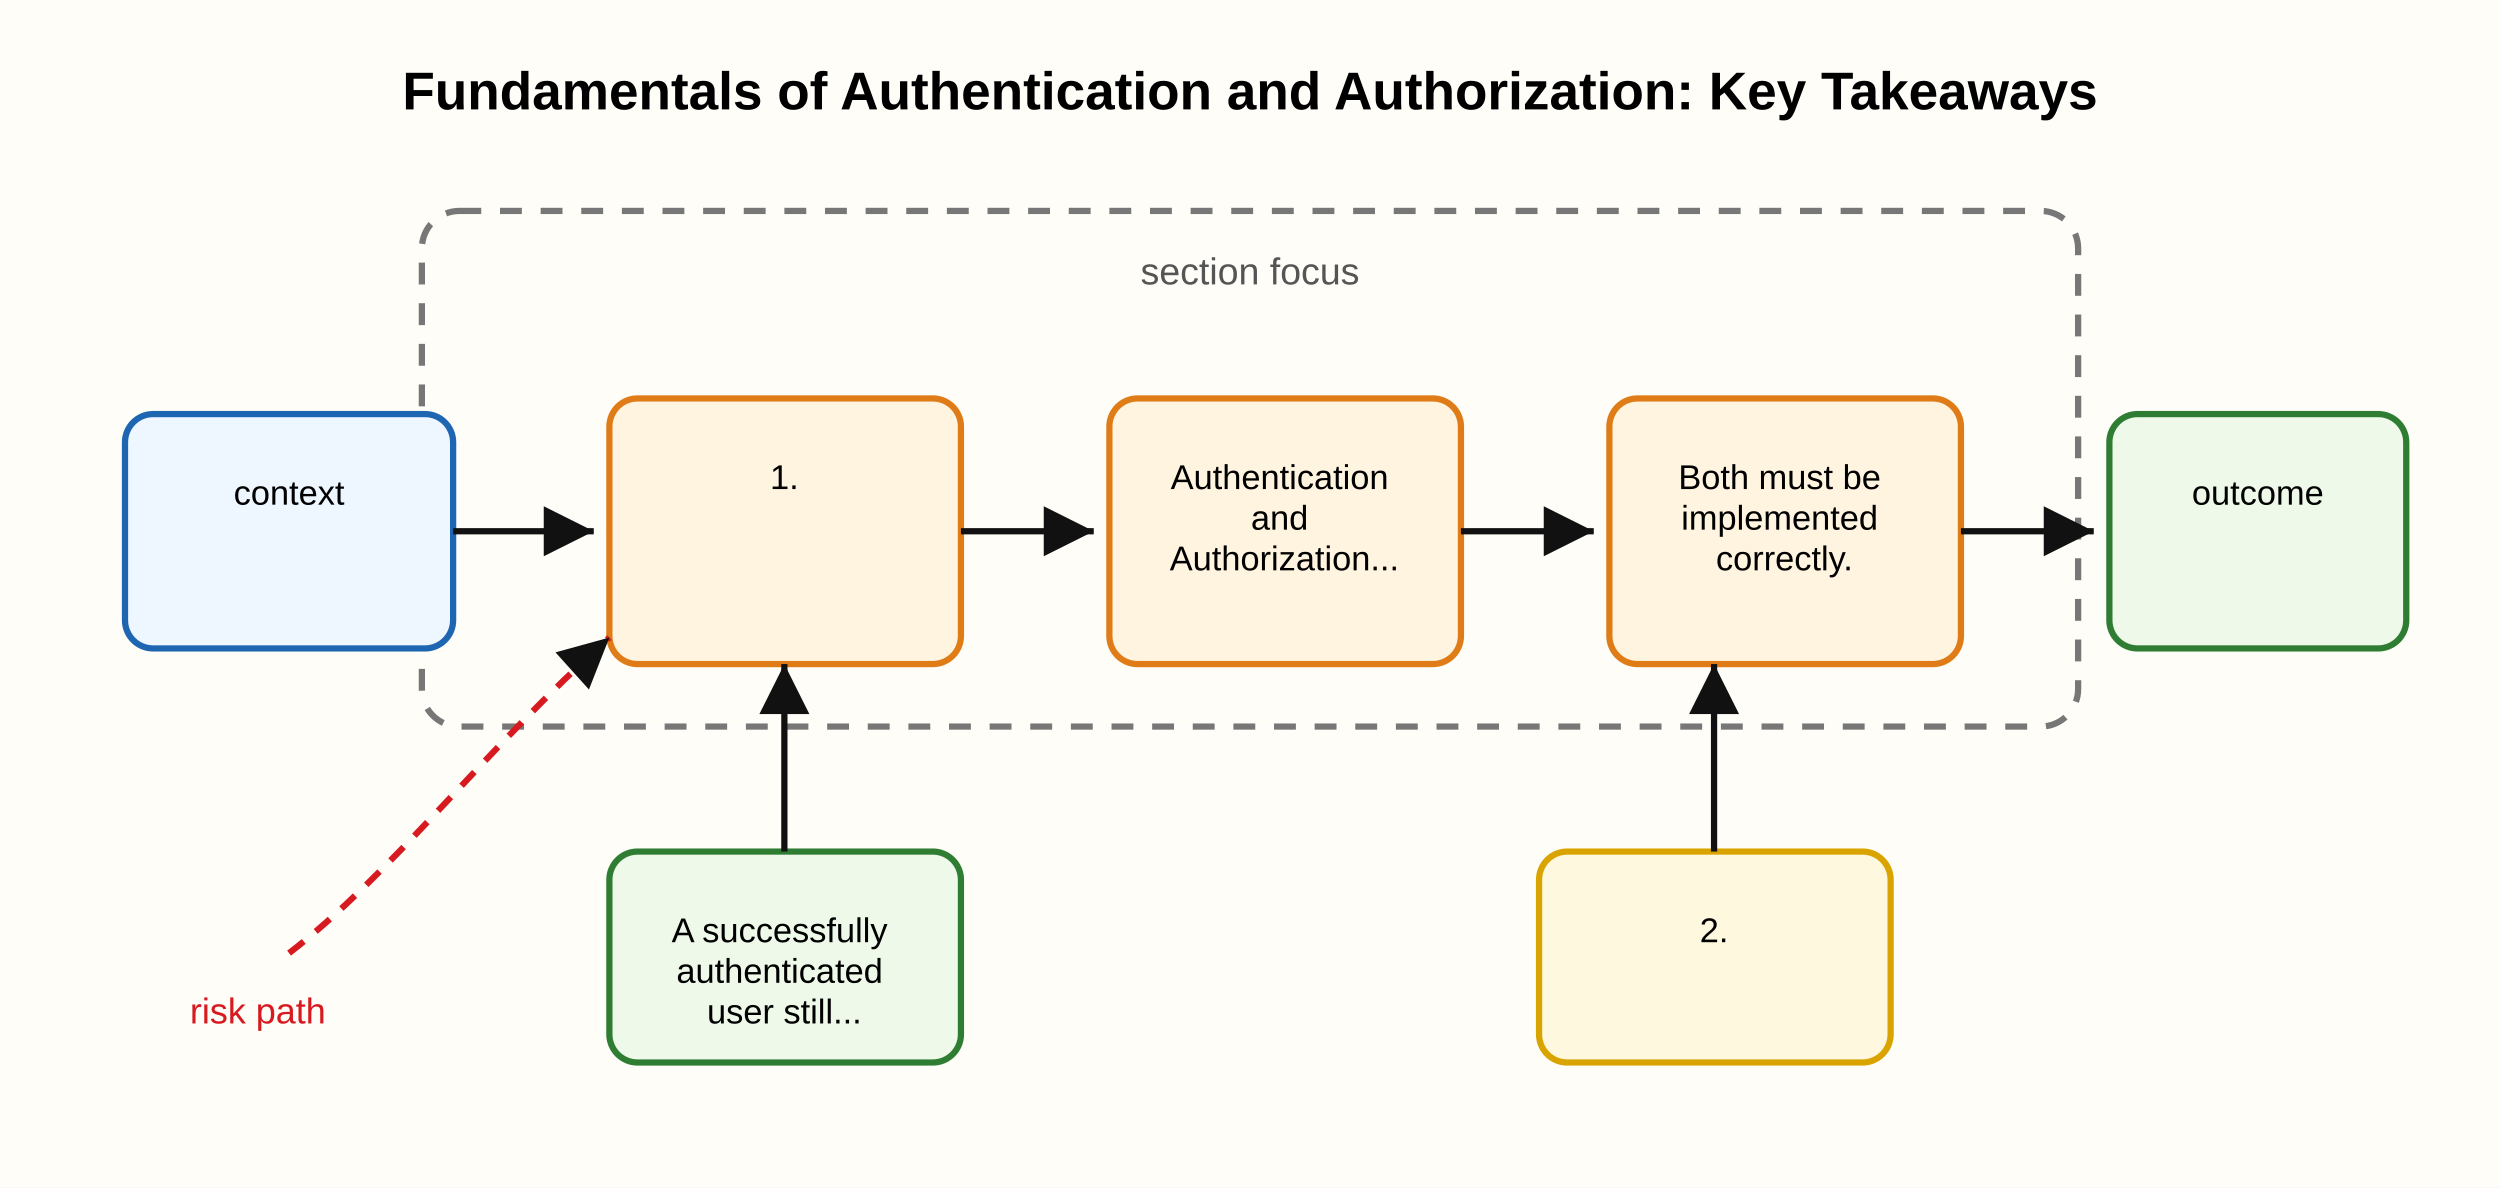
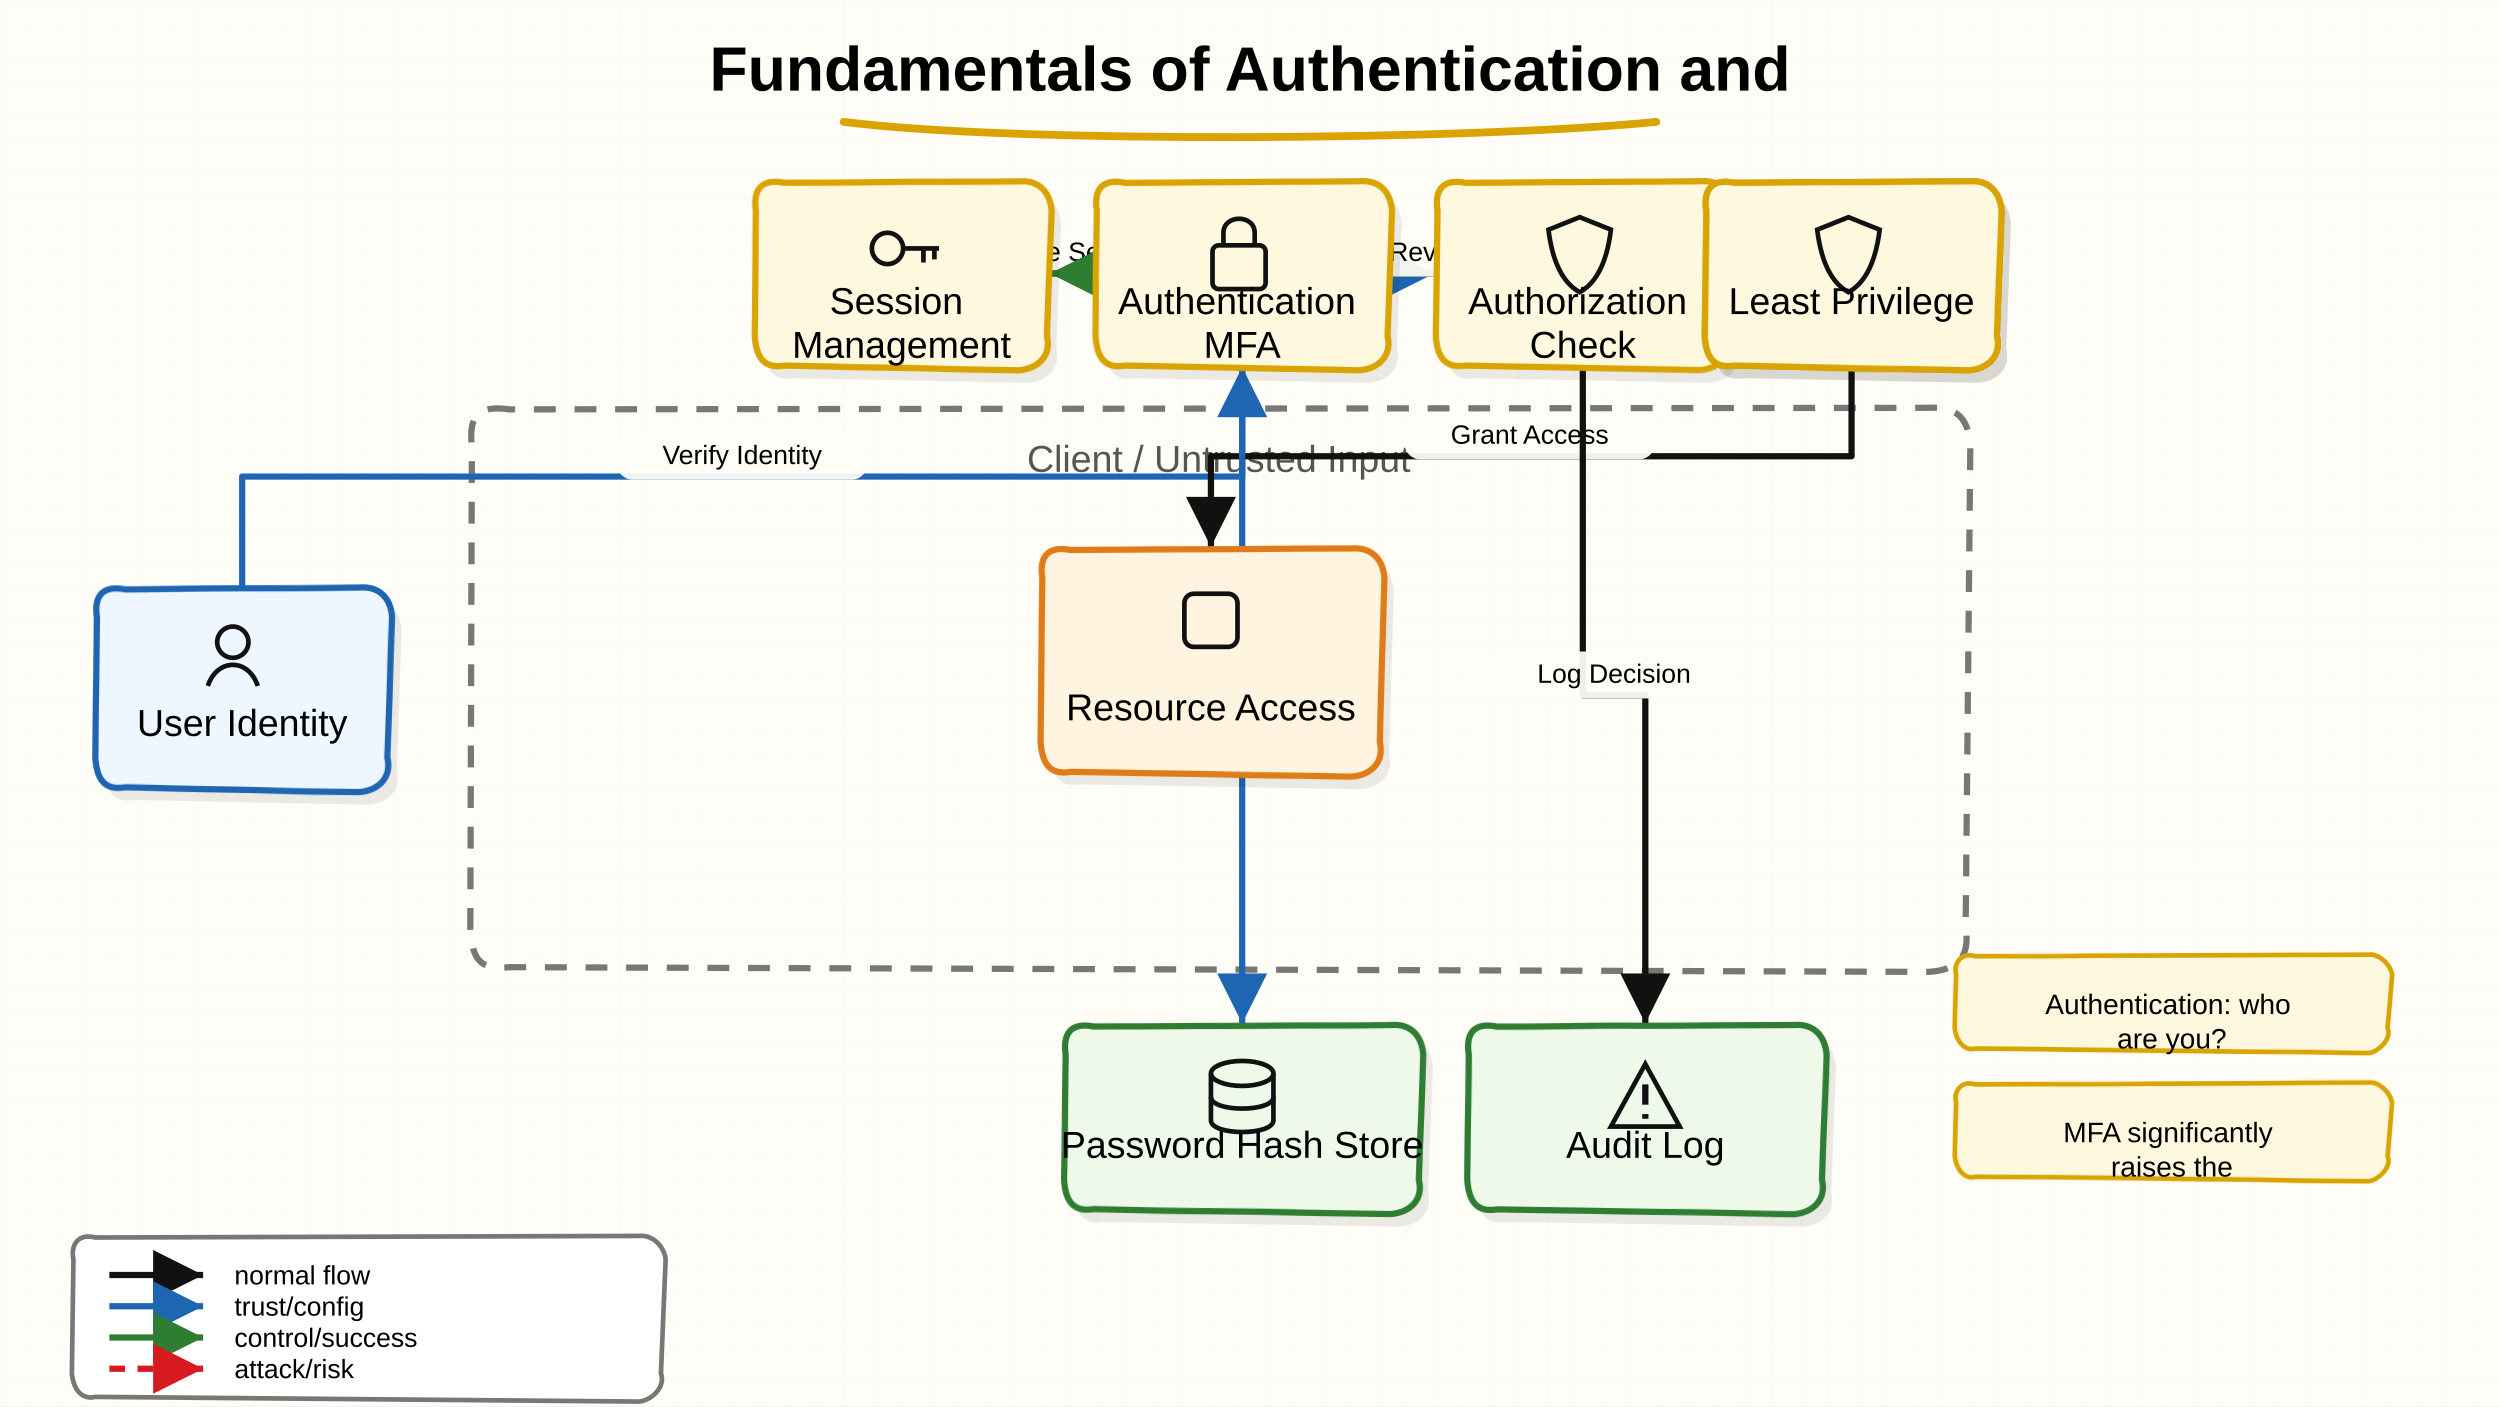
- <svg xmlns="http://www.w3.org/2000/svg" width="1600" height="760" viewBox="0 0 1600 760">
+ <svg xmlns="http://www.w3.org/2000/svg" width="1600" height="900" viewBox="0 0 1600 900">
  <defs>
-     <marker id="arrow" markerWidth="12" markerHeight="12" refX="10" refY="6" orient="auto" markerUnits="strokeWidth">
+     <pattern id="paper" width="18" height="18" patternUnits="userSpaceOnUse">
+       <path d="M 18 0 L 0 0 0 18" fill="none" stroke="#f2ead8" stroke-width="0.8" opacity="0.25" />
+     </pattern>
+     <filter id="roughen">
+       <feTurbulence type="fractalNoise" baseFrequency="0.018" numOctaves="1" result="noise" />
+       <feDisplacementMap in="SourceGraphic" in2="noise" scale="0.85" />
+     </filter>
+     <marker id="arrow-normal" markerWidth="12" markerHeight="12" refX="10" refY="6" orient="auto" markerUnits="strokeWidth">
      <path d="M2,2 L10,6 L2,10 z" fill="#111111" />
    </marker>
+     <marker id="arrow-trust" markerWidth="12" markerHeight="12" refX="10" refY="6" orient="auto" markerUnits="strokeWidth">
+       <path d="M2,2 L10,6 L2,10 z" fill="#1e66b1" />
+     </marker>
+     <marker id="arrow-control" markerWidth="12" markerHeight="12" refX="10" refY="6" orient="auto" markerUnits="strokeWidth">
+       <path d="M2,2 L10,6 L2,10 z" fill="#2e7d32" />
+     </marker>
+     <marker id="arrow-risk" markerWidth="12" markerHeight="12" refX="10" refY="6" orient="auto" markerUnits="strokeWidth">
+       <path d="M2,2 L10,6 L2,10 z" fill="#d71920" />
+     </marker>
  </defs>
-   <rect width="1600" height="760" fill="#fffdf7" />
-   <text x="800" y="70" text-anchor="middle" font-size="34" font-family="Comic Sans MS, Segoe Print, Arial" font-weight="700">Fundamentals of Authentication and Authorization: Key Takeaways</text>
-   <rect x="270" y="135" width="1060" height="330" rx="24" fill="none" stroke="#777777" stroke-width="4" stroke-dasharray="14 12" />
-   <text x="800" y="182" text-anchor="middle" font-size="24" fill="#555555" font-family="Comic Sans MS, Segoe Print, Arial">section focus</text>
-   <rect x="80" y="265" width="210" height="150" rx="18" fill="#eef6ff" stroke="#1e66b1" stroke-width="4" />
-   <text x="185" y="323" text-anchor="middle" font-size="22" font-family="Comic Sans MS, Segoe Print, Arial">
-     <tspan x="185" dy="0">context</tspan>
+   <rect width="1600" height="900" fill="#fffdf7" />
+   <rect width="1600" height="900" fill="url(#paper)" />
+   <text x="800" y="58" text-anchor="middle" font-size="40" font-family="Comic Sans MS, Segoe Print, Arial" font-weight="700">Fundamentals of Authentication and</text>
+   <path d="M540 78 C650 92, 940 90, 1060 78" fill="none" stroke="#d9a300" stroke-width="5" stroke-linecap="round" />
+   <path d="M326,262 C305,259 300,267 302,286 L301,594 C302,615 308,621 326,619 L1234,622 C1253,621 1261,612 1258,594 L1261,286 C1260,267 1252,260 1234,261 Z" fill="none" stroke="#777777" stroke-width="4" stroke-dasharray="14 12" />
+   <text x="780" y="302" text-anchor="middle" font-size="24" fill="#555555" font-family="Comic Sans MS, Segoe Print, Arial">Client / Untrusted Input</text>
+   <path d="M155,375 L155,305 L795,305 L795,235" fill="none" stroke="#1e66b1" stroke-width="4" marker-end="url(#arrow-trust)" stroke-linecap="round" stroke-linejoin="round" />
+   <rect x="395" y="277" width="160" height="30" rx="10" fill="#fffdf7" opacity="0.94" />
+   <text x="475" y="297" text-anchor="middle" font-size="17" font-family="Comic Sans MS, Segoe Print, Arial">
+     <tspan x="475" dy="0">Verify Identity</tspan>
  </text>
-   <line x1="290" y1="340" x2="380" y2="340" stroke="#111111" stroke-width="4" marker-end="url(#arrow)" />
-   <rect x="390" y="255" width="225" height="170" rx="18" fill="#fff4df" stroke="#df7c18" stroke-width="4" />
-   <text x="502" y="313" text-anchor="middle" font-size="22" font-family="Comic Sans MS, Segoe Print, Arial">
-     <tspan x="502" dy="0">1.</tspan>
+   <path d="M700,175 L686,175 L686,175 L672,175" fill="none" stroke="#2e7d32" stroke-width="4" marker-end="url(#arrow-control)" stroke-linecap="round" stroke-linejoin="round" />
+   <rect x="606" y="147" width="160" height="30" rx="10" fill="#fffdf7" opacity="0.94" />
+   <text x="686" y="167" text-anchor="middle" font-size="17" font-family="Comic Sans MS, Segoe Print, Arial">
+     <tspan x="686" dy="0">Create Session</tspan>
  </text>
-   <line x1="615" y1="340" x2="700" y2="340" stroke="#111111" stroke-width="4" marker-end="url(#arrow)" />
-   <rect x="710" y="255" width="225" height="170" rx="18" fill="#fff4df" stroke="#df7c18" stroke-width="4" />
-   <text x="822" y="313" text-anchor="middle" font-size="22" font-family="Comic Sans MS, Segoe Print, Arial">
-     <tspan x="822" dy="0">Authentication</tspan>
-     <tspan x="822" dy="26">and</tspan>
-     <tspan x="822" dy="26">Authorization...</tspan>
+   <path d="M672,175 L795,175 L795,175 L918,175" fill="none" stroke="#1e66b1" stroke-width="4" marker-end="url(#arrow-trust)" stroke-linecap="round" stroke-linejoin="round" />
+   <rect x="715" y="147" width="160" height="30" rx="10" fill="#fffdf7" opacity="0.94" />
+   <text x="795" y="167" text-anchor="middle" font-size="17" font-family="Comic Sans MS, Segoe Print, Arial">
+     <tspan x="795" dy="0">Validate Token</tspan>
  </text>
-   <line x1="935" y1="340" x2="1020" y2="340" stroke="#111111" stroke-width="4" marker-end="url(#arrow)" />
-   <rect x="1030" y="255" width="225" height="170" rx="18" fill="#fff4df" stroke="#df7c18" stroke-width="4" />
-   <text x="1142" y="313" text-anchor="middle" font-size="22" font-family="Comic Sans MS, Segoe Print, Arial">
-     <tspan x="1142" dy="0">Both must be</tspan>
-     <tspan x="1142" dy="26">implemented</tspan>
-     <tspan x="1142" dy="26">correctly.</tspan>
+   <path d="M1108,175 L1099,175 L1099,175 L1090,175" fill="none" stroke="#2e7d32" stroke-width="4" marker-end="url(#arrow-control)" stroke-linecap="round" stroke-linejoin="round" />
+   <rect x="1019" y="147" width="160" height="30" rx="10" fill="#fffdf7" opacity="0.94" />
+   <text x="1099" y="167" text-anchor="middle" font-size="17" font-family="Comic Sans MS, Segoe Print, Arial">
+     <tspan x="1099" dy="0">Check</tspan>
+     <tspan x="1099" dy="21">Permissions</tspan>
  </text>
-   <line x1="1255" y1="340" x2="1340" y2="340" stroke="#111111" stroke-width="4" marker-end="url(#arrow)" />
-   <rect x="1350" y="265" width="190" height="150" rx="18" fill="#eef9ea" stroke="#2e7d32" stroke-width="4" />
-   <text x="1445" y="323" text-anchor="middle" font-size="22" font-family="Comic Sans MS, Segoe Print, Arial">
-     <tspan x="1445" dy="0">outcome</tspan>
+   <path d="M1185,235 L1185,292 L775,292 L775,350" fill="none" stroke="#111111" stroke-width="4" marker-end="url(#arrow-normal)" stroke-linecap="round" stroke-linejoin="round" />
+   <rect x="899" y="264" width="160" height="30" rx="10" fill="#fffdf7" opacity="0.94" />
+   <text x="979" y="284" text-anchor="middle" font-size="17" font-family="Comic Sans MS, Segoe Print, Arial">
+     <tspan x="979" dy="0">Grant Access</tspan>
  </text>
-   <rect x="390" y="545" width="225" height="135" rx="18" fill="#eef9ea" stroke="#2e7d32" stroke-width="4" />
-   <text x="502" y="603" text-anchor="middle" font-size="22" font-family="Comic Sans MS, Segoe Print, Arial">
-     <tspan x="502" dy="0">A successfully</tspan>
-     <tspan x="502" dy="26">authenticated</tspan>
-     <tspan x="502" dy="26">user still...</tspan>
+   <path d="M795,235 L795,445 L795,445 L795,655" fill="none" stroke="#1e66b1" stroke-width="4" marker-end="url(#arrow-trust)" stroke-linecap="round" stroke-linejoin="round" />
+   <rect x="715" y="417" width="160" height="30" rx="10" fill="#fffdf7" opacity="0.94" />
+   <text x="795" y="437" text-anchor="middle" font-size="17" font-family="Comic Sans MS, Segoe Print, Arial">
+     <tspan x="795" dy="0">Verify Hash</tspan>
  </text>
-   <line x1="502" y1="545" x2="502" y2="425" stroke="#111111" stroke-width="4" marker-end="url(#arrow)" />
-   <rect x="985" y="545" width="225" height="135" rx="18" fill="#fef8df" stroke="#d9a300" stroke-width="4" />
-   <text x="1097" y="603" text-anchor="middle" font-size="22" font-family="Comic Sans MS, Segoe Print, Arial">
-     <tspan x="1097" dy="0">2.</tspan>
+   <path d="M1013,235 L1013,445 L1053,445 L1053,655" fill="none" stroke="#111111" stroke-width="4" marker-end="url(#arrow-normal)" stroke-linecap="round" stroke-linejoin="round" />
+   <rect x="953" y="417" width="160" height="30" rx="10" fill="#fffdf7" opacity="0.94" />
+   <text x="1033" y="437" text-anchor="middle" font-size="17" font-family="Comic Sans MS, Segoe Print, Arial">
+     <tspan x="1033" dy="0">Log Decision</tspan>
  </text>
-   <line x1="1097" y1="545" x2="1097" y2="425" stroke="#111111" stroke-width="4" marker-end="url(#arrow)" />
-   <path d="M185 610 C250 560, 310 480, 390 408" fill="none" stroke="#d71920" stroke-width="4" stroke-dasharray="12 10" marker-end="url(#arrow)" />
-   <text x="165" y="655" text-anchor="middle" font-size="23" fill="#d71920" font-family="Comic Sans MS, Segoe Print, Arial">risk path</text>
+   <path d="M1090,175 L881,175 L881,175 L672,175" fill="none" stroke="#2e7d32" stroke-width="4" marker-end="url(#arrow-control)" stroke-linecap="round" stroke-linejoin="round" />
+   <rect x="801" y="147" width="160" height="30" rx="10" fill="#fffdf7" opacity="0.94" />
+   <text x="881" y="167" text-anchor="middle" font-size="17" font-family="Comic Sans MS, Segoe Print, Arial">
+     <tspan x="881" dy="0">Refresh / Revoke</tspan>
+   </text>
+   <path d="M86,385 C71,382 66,390 68,403 L67,493 C68,508 74,514 86,512 L236,515 C249,514 257,505 254,493 L257,403 C256,390 248,383 236,384 Z" fill="#000000" opacity="0.08" />
+   <path d="M80,377 C65,374 60,382 62,395 L61,485 C62,500 68,506 80,504 L230,507 C243,506 251,497 248,485 L251,395 C250,382 242,375 230,376 Z" fill="#eef6ff" stroke="#1e66b1" stroke-width="4" filter="url(#roughen)" />
+   <circle cx="149" cy="411" r="10" fill="none" stroke="#111111" stroke-width="3" />
+   <path d="M133,439 C139,421 159,421 165,439" fill="none" stroke="#111111" stroke-width="3" />
+   <text x="155" y="471" text-anchor="middle" font-size="24" font-family="Comic Sans MS, Segoe Print, Arial">
+     <tspan x="155" dy="0">User Identity</tspan>
+   </text>
+   <path d="M726,125 C711,122 706,130 708,143 L707,223 C708,238 714,244 726,242 L876,245 C889,244 897,235 894,223 L897,143 C896,130 888,123 876,124 Z" fill="#000000" opacity="0.08" />
+   <path d="M720,117 C705,114 700,122 702,135 L701,215 C702,230 708,236 720,234 L870,237 C883,236 891,227 888,215 L891,135 C890,122 882,115 870,116 Z" fill="#fef8df" stroke="#d9a300" stroke-width="4" filter="url(#roughen)" />
+   <rect x="776" y="157" width="34" height="28" rx="4" fill="none" stroke="#111111" stroke-width="3" />
+   <path d="M783,157 v-8 C783,137 803,137 803,149 v8" fill="none" stroke="#111111" stroke-width="3" />
+   <text x="795" y="201" text-anchor="middle" font-size="24" font-family="Comic Sans MS, Segoe Print, Arial">
+     <tspan x="795" dy="0">Authentication</tspan>
+     <tspan x="795" dy="28">MFA</tspan>
+   </text>
+   <path d="M944,125 C929,122 924,130 926,143 L925,223 C926,238 932,244 944,242 L1094,245 C1107,244 1115,235 1112,223 L1115,143 C1114,130 1106,123 1094,124 Z" fill="#000000" opacity="0.08" />
+   <path d="M938,117 C923,114 918,122 920,135 L919,215 C920,230 926,236 938,234 L1088,237 C1101,236 1109,227 1106,215 L1109,135 C1108,122 1100,115 1088,116 Z" fill="#fef8df" stroke="#d9a300" stroke-width="4" filter="url(#roughen)" />
+   <path d="M1011,139 L1031,147 C1028,171 1020,182 1011,187 C1002,182 994,171 991,147 Z" fill="none" stroke="#111111" stroke-width="3" />
+   <text x="1013" y="201" text-anchor="middle" font-size="24" font-family="Comic Sans MS, Segoe Print, Arial">
+     <tspan x="1013" dy="0">Authorization</tspan>
+     <tspan x="1013" dy="28">Check</tspan>
+   </text>
+   <path d="M508,125 C493,122 488,130 490,143 L489,223 C490,238 496,244 508,242 L658,245 C671,244 679,235 676,223 L679,143 C678,130 670,123 658,124 Z" fill="#000000" opacity="0.08" />
+   <path d="M502,117 C487,114 482,122 484,135 L483,215 C484,230 490,236 502,234 L652,237 C665,236 673,227 670,215 L673,135 C672,122 664,115 652,116 Z" fill="#fef8df" stroke="#d9a300" stroke-width="4" filter="url(#roughen)" />
+   <circle cx="568" cy="159" r="10" fill="none" stroke="#111111" stroke-width="3" />
+   <path d="M578,159 H601 M591,159 v9 M598,159 v7" stroke="#111111" stroke-width="3" />
+   <text x="577" y="201" text-anchor="middle" font-size="24" font-family="Comic Sans MS, Segoe Print, Arial">
+     <tspan x="577" dy="0">Session</tspan>
+     <tspan x="577" dy="28">Management</tspan>
+   </text>
+   <path d="M691,360 C676,357 671,365 673,378 L672,483 C673,498 679,504 691,502 L871,505 C884,504 892,495 889,483 L892,378 C891,365 883,358 871,359 Z" fill="#000000" opacity="0.08" />
+   <path d="M685,352 C670,349 665,357 667,370 L666,475 C667,490 673,496 685,494 L865,497 C878,496 886,487 883,475 L886,370 C885,357 877,350 865,351 Z" fill="#fff4df" stroke="#df7c18" stroke-width="4" filter="url(#roughen)" />
+   <rect x="758" y="380" width="34" height="34" rx="6" fill="none" stroke="#111111" stroke-width="3" />
+   <text x="775" y="461" text-anchor="middle" font-size="24" font-family="Comic Sans MS, Segoe Print, Arial">
+     <tspan x="775" dy="0">Resource Access</tspan>
+   </text>
+   <path d="M706,665 C691,662 686,670 688,683 L687,763 C688,778 694,784 706,782 L896,785 C909,784 917,775 914,763 L917,683 C916,670 908,663 896,664 Z" fill="#000000" opacity="0.08" />
+   <path d="M700,657 C685,654 680,662 682,675 L681,755 C682,770 688,776 700,774 L890,777 C903,776 911,767 908,755 L911,675 C910,662 902,655 890,656 Z" fill="#eef9ea" stroke="#2e7d32" stroke-width="4" filter="url(#roughen)" />
+   <ellipse cx="795" cy="687" rx="20" ry="8" fill="none" stroke="#111111" stroke-width="3" />
+   <path d="M775,687 v30 C775,727 815,727 815,717 v-30" fill="none" stroke="#111111" stroke-width="3" />
+   <path d="M775,702 C775,712 815,712 815,702" fill="none" stroke="#111111" stroke-width="3" />
+   <text x="795" y="741" text-anchor="middle" font-size="24" font-family="Comic Sans MS, Segoe Print, Arial">
+     <tspan x="795" dy="0">Password Hash Store</tspan>
+   </text>
+   <path d="M964,665 C949,662 944,670 946,683 L945,763 C946,778 952,784 964,782 L1154,785 C1167,784 1175,775 1172,763 L1175,683 C1174,670 1166,663 1154,664 Z" fill="#000000" opacity="0.08" />
+   <path d="M958,657 C943,654 938,662 940,675 L939,755 C940,770 946,776 958,774 L1148,777 C1161,776 1169,767 1166,755 L1169,675 C1168,662 1160,655 1148,656 Z" fill="#eef9ea" stroke="#2e7d32" stroke-width="4" filter="url(#roughen)" />
+   <path d="M1053,681 L1075,721 H1031 Z" fill="none" stroke="#111111" stroke-width="3" />
+   <path d="M1053,694 v13 M1053,713 v3" stroke="#111111" stroke-width="4" />
+   <text x="1053" y="741" text-anchor="middle" font-size="24" font-family="Comic Sans MS, Segoe Print, Arial">
+     <tspan x="1053" dy="0">Audit Log</tspan>
+   </text>
+   <path d="M1116,125 C1101,122 1096,130 1098,143 L1097,223 C1098,238 1104,244 1116,242 L1266,245 C1279,244 1287,235 1284,223 L1287,143 C1286,130 1278,123 1266,124 Z" fill="#000000" opacity="0.08" />
+   <path d="M1110,117 C1095,114 1090,122 1092,135 L1091,215 C1092,230 1098,236 1110,234 L1260,237 C1273,236 1281,227 1278,215 L1281,135 C1280,122 1272,115 1260,116 Z" fill="#fef8df" stroke="#d9a300" stroke-width="4" filter="url(#roughen)" />
+   <circle cx="1176" cy="159" r="10" fill="none" stroke="#111111" stroke-width="3" />
+   <path d="M1186,159 H1209 M1199,159 v9 M1206,159 v7" stroke="#111111" stroke-width="3" />
+   <text x="1185" y="201" text-anchor="middle" font-size="24" font-family="Comic Sans MS, Segoe Print, Arial">
+     <tspan x="1185" dy="0">Token Lifecycle</tspan>
+   </text>
+   <path d="M1116,125 C1101,122 1096,130 1098,143 L1097,223 C1098,238 1104,244 1116,242 L1266,245 C1279,244 1287,235 1284,223 L1287,143 C1286,130 1278,123 1266,124 Z" fill="#000000" opacity="0.08" />
+   <path d="M1110,117 C1095,114 1090,122 1092,135 L1091,215 C1092,230 1098,236 1110,234 L1260,237 C1273,236 1281,227 1278,215 L1281,135 C1280,122 1272,115 1260,116 Z" fill="#fef8df" stroke="#d9a300" stroke-width="4" filter="url(#roughen)" />
+   <path d="M1183,139 L1203,147 C1200,171 1192,182 1183,187 C1174,182 1166,171 1163,147 Z" fill="none" stroke="#111111" stroke-width="3" />
+   <text x="1185" y="201" text-anchor="middle" font-size="24" font-family="Comic Sans MS, Segoe Print, Arial">
+     <tspan x="1185" dy="0">Least Privilege</tspan>
+   </text>
+   <path d="M1264,612 C1255,609 1250,617 1252,624 L1251,658 C1252,667 1258,673 1264,671 L1516,674 C1523,673 1531,664 1528,658 L1531,624 C1530,617 1522,610 1516,611 Z" fill="#fef8df" stroke="#d9a300" stroke-width="3" filter="url(#roughen)" />
+   <text x="1390" y="649" text-anchor="middle" font-size="18" font-family="Comic Sans MS, Segoe Print, Arial">
+     <tspan x="1390" dy="0">Authentication: who</tspan>
+     <tspan x="1390" dy="22">are you?</tspan>
+   </text>
+   <path d="M1264,694 C1255,691 1250,699 1252,706 L1251,740 C1252,749 1258,755 1264,753 L1516,756 C1523,755 1531,746 1528,740 L1531,706 C1530,699 1522,692 1516,693 Z" fill="#fef8df" stroke="#d9a300" stroke-width="3" filter="url(#roughen)" />
+   <text x="1390" y="731" text-anchor="middle" font-size="18" font-family="Comic Sans MS, Segoe Print, Arial">
+     <tspan x="1390" dy="0">MFA significantly</tspan>
+     <tspan x="1390" dy="22">raises the</tspan>
+   </text>
+   <path d="M61,792 C50,789 45,797 47,806 L46,879 C47,890 53,896 61,894 L409,897 C418,896 426,887 423,879 L426,806 C425,797 417,790 409,791 Z" fill="#ffffff" stroke="#777777" stroke-width="3" />
+   <line x1="70" y1="816" x2="130" y2="816" stroke="#111111" stroke-width="4" marker-end="url(#arrow-normal)" />
+   <text x="150" y="822" font-size="17" font-family="Comic Sans MS, Segoe Print, Arial">normal flow</text>
+   <line x1="70" y1="836" x2="130" y2="836" stroke="#1e66b1" stroke-width="4" marker-end="url(#arrow-trust)" />
+   <text x="150" y="842" font-size="17" font-family="Comic Sans MS, Segoe Print, Arial">trust/config</text>
+   <line x1="70" y1="856" x2="130" y2="856" stroke="#2e7d32" stroke-width="4" marker-end="url(#arrow-control)" />
+   <text x="150" y="862" font-size="17" font-family="Comic Sans MS, Segoe Print, Arial">control/success</text>
+   <line x1="70" y1="876" x2="130" y2="876" stroke="#d71920" stroke-width="4" stroke-dasharray="10 8" marker-end="url(#arrow-risk)" />
+   <text x="150" y="882" font-size="17" font-family="Comic Sans MS, Segoe Print, Arial">attack/risk</text>
</svg>
